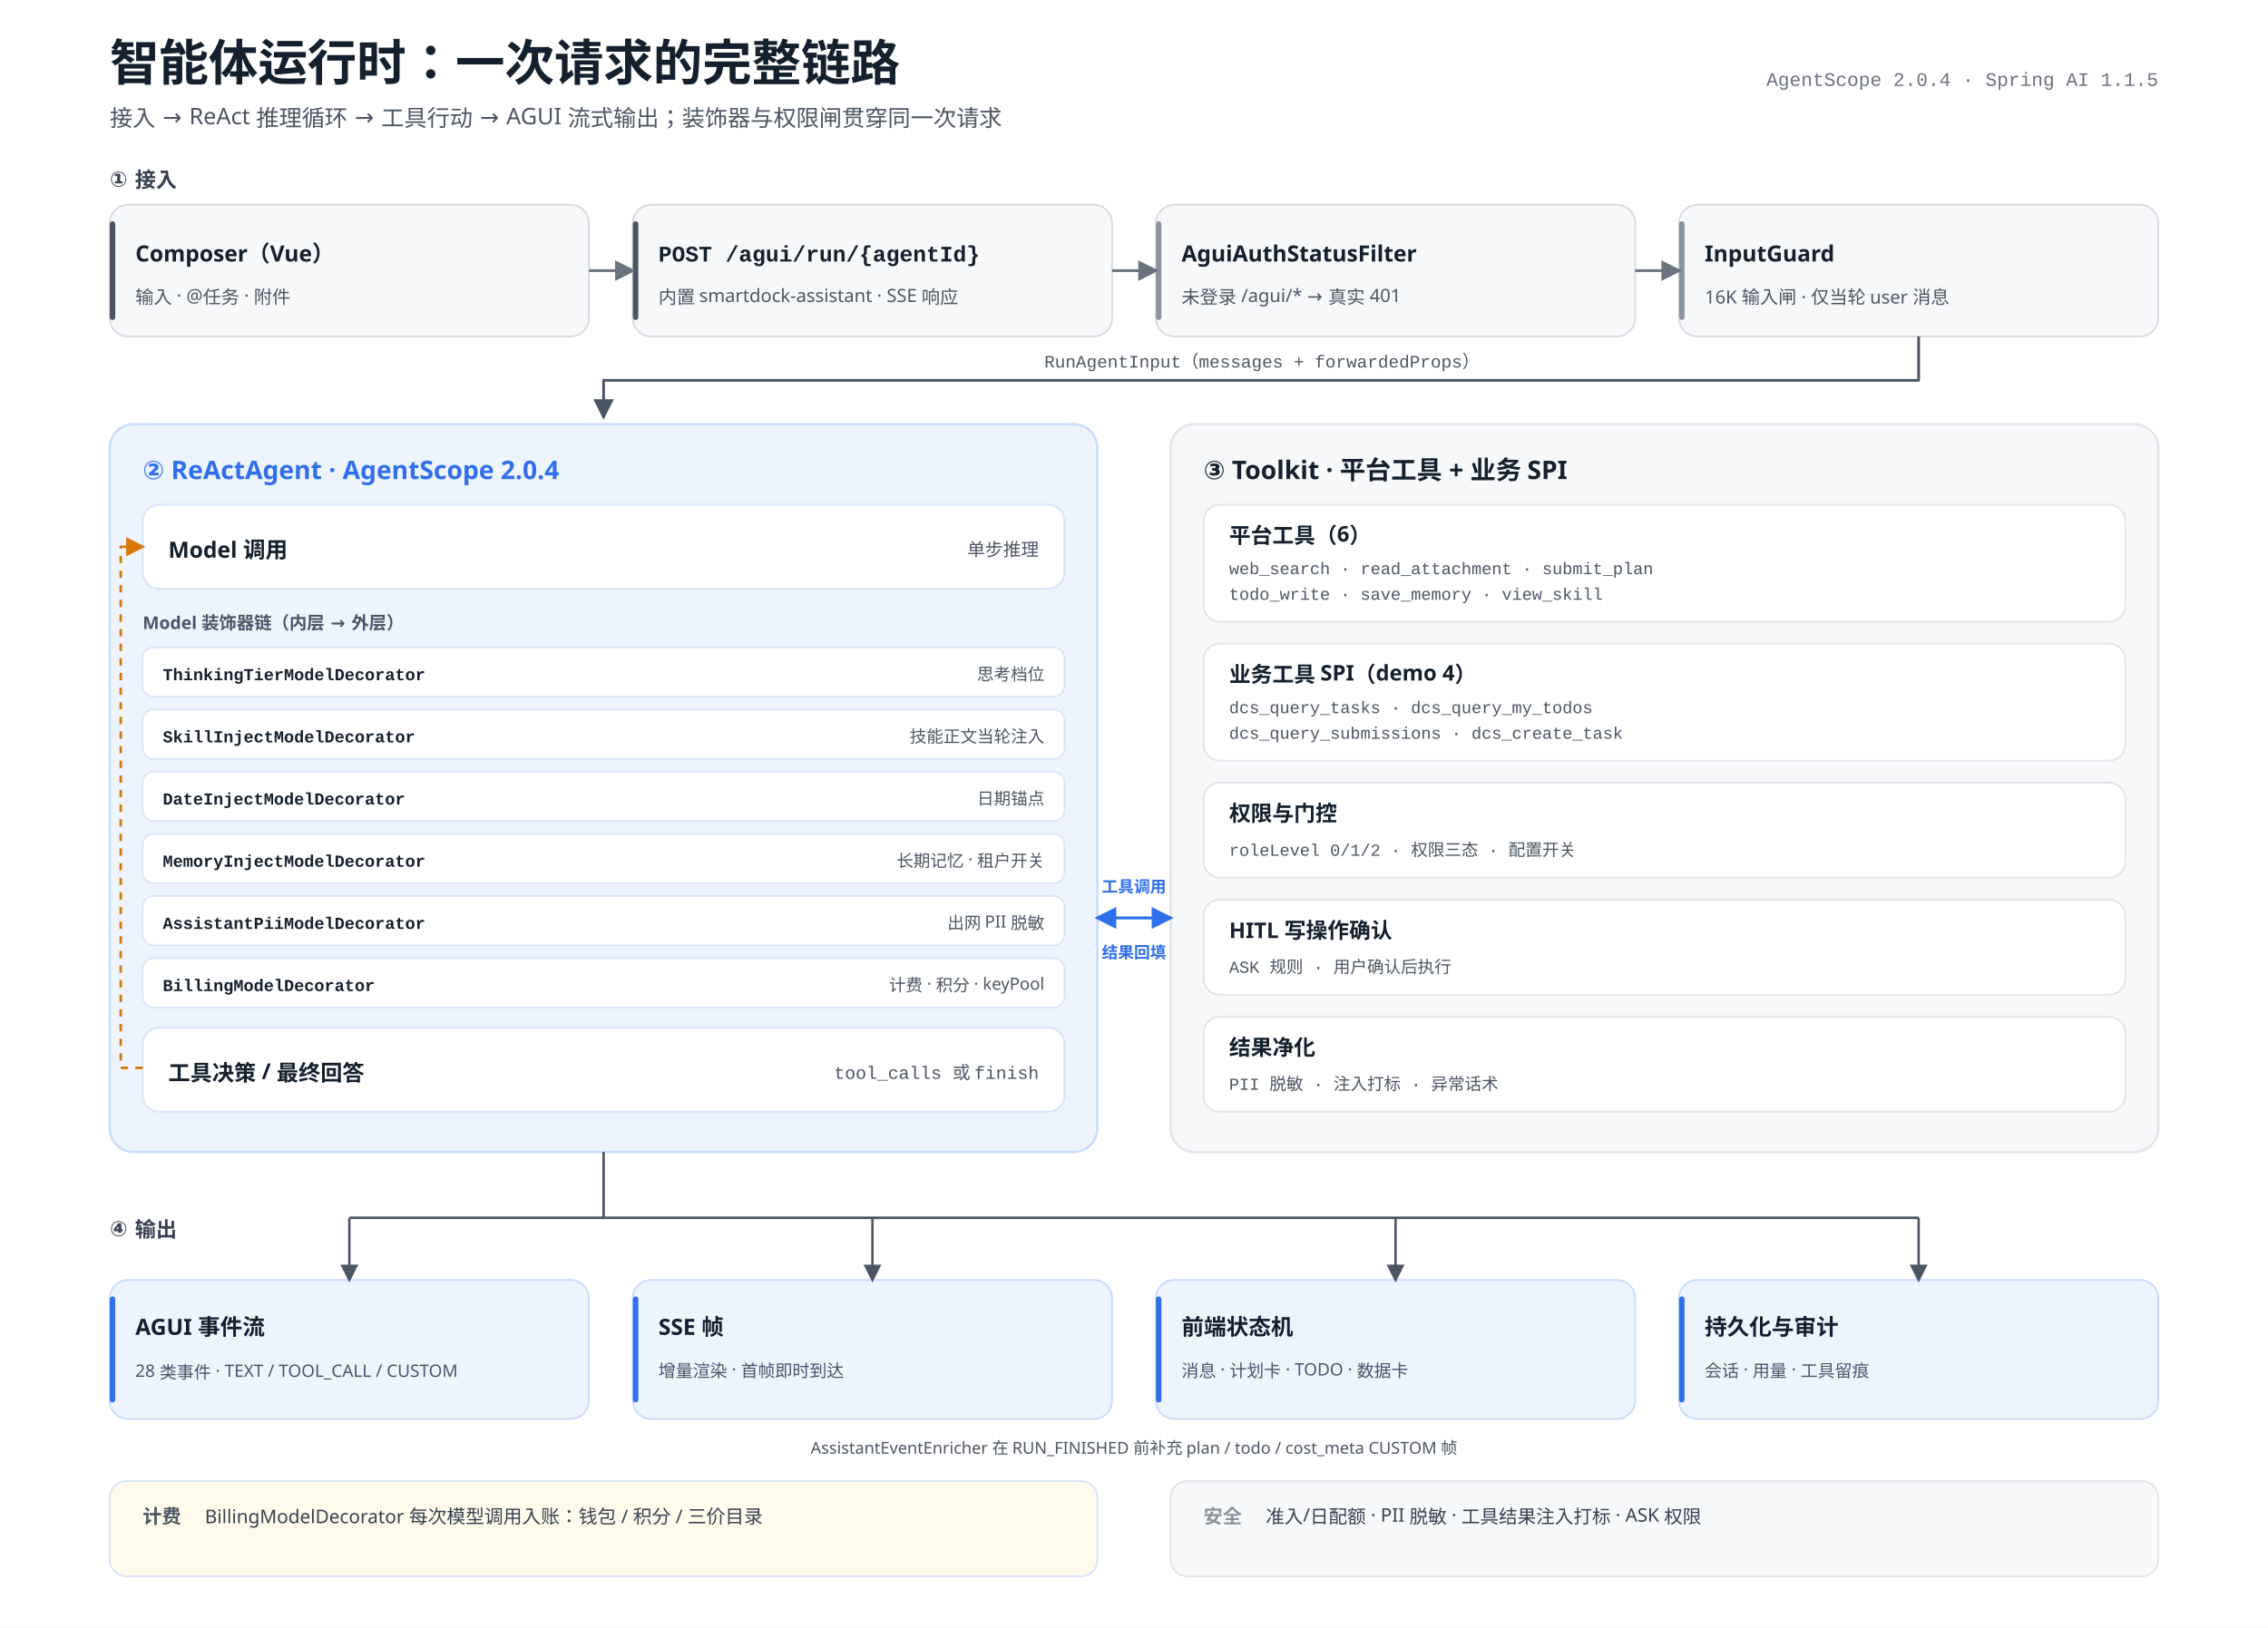
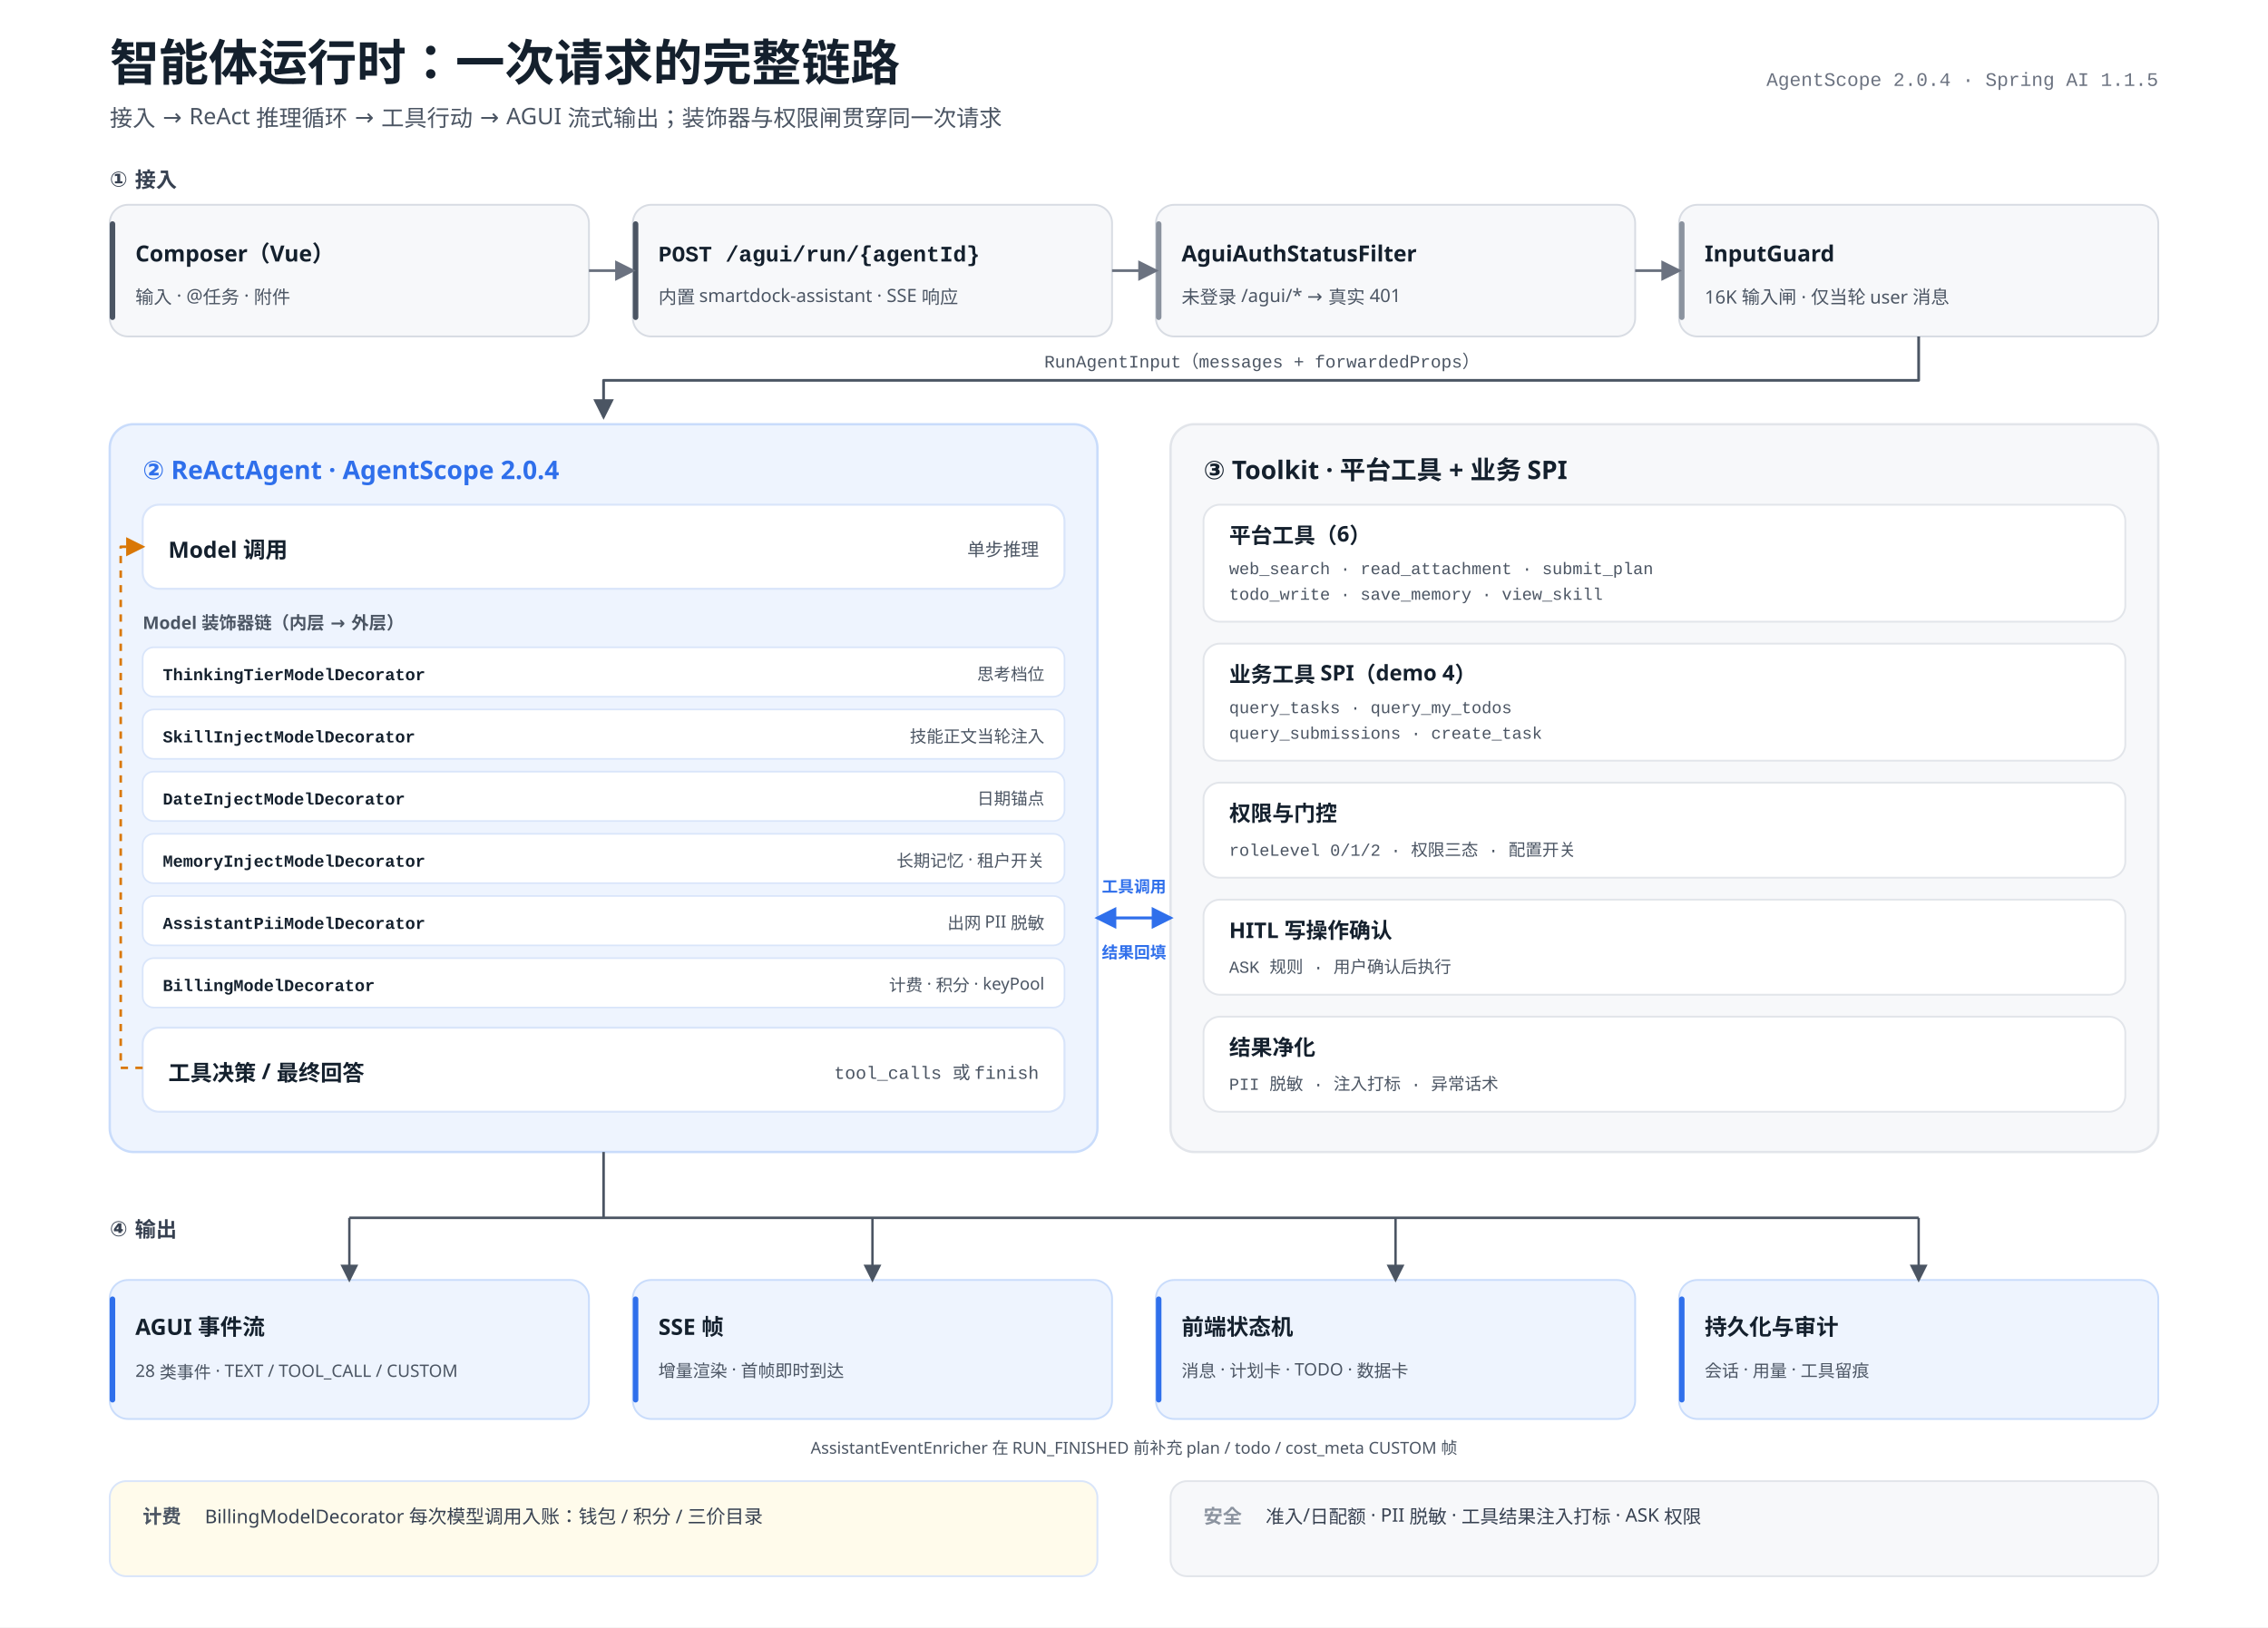
<svg xmlns="http://www.w3.org/2000/svg" width="1240" height="890" viewBox="0 0 1240 890" role="img" aria-label="智能体请求链路">
  <defs>
    <marker id="ar-94a3b8" viewBox="0 0 10 10" refX="8.6" refY="5" markerWidth="7.5" markerHeight="7.5" orient="auto-start-reverse">
      <path d="M 0 0 L 10 5 L 0 10 z" fill="#6b7280" />
    </marker>
    <marker id="ar-64748b" viewBox="0 0 10 10" refX="8.6" refY="5" markerWidth="7.5" markerHeight="7.5" orient="auto-start-reverse">
      <path d="M 0 0 L 10 5 L 0 10 z" fill="#4b5563" />
    </marker>
    <marker id="ar-475569" viewBox="0 0 10 10" refX="8.6" refY="5" markerWidth="7.5" markerHeight="7.5" orient="auto-start-reverse">
      <path d="M 0 0 L 10 5 L 0 10 z" fill="#374151" />
    </marker>
    <marker id="ar-0f766e" viewBox="0 0 10 10" refX="8.6" refY="5" markerWidth="7.5" markerHeight="7.5" orient="auto-start-reverse">
      <path d="M 0 0 L 10 5 L 0 10 z" fill="#0f766e" />
    </marker>
    <marker id="ar-0d9488" viewBox="0 0 10 10" refX="8.6" refY="5" markerWidth="7.5" markerHeight="7.5" orient="auto-start-reverse">
      <path d="M 0 0 L 10 5 L 0 10 z" fill="#0d9488" />
    </marker>
    <marker id="ar-d97706" viewBox="0 0 10 10" refX="8.6" refY="5" markerWidth="7.5" markerHeight="7.5" orient="auto-start-reverse">
      <path d="M 0 0 L 10 5 L 0 10 z" fill="#d97706" />
    </marker>
    <marker id="ar-b45309" viewBox="0 0 10 10" refX="8.6" refY="5" markerWidth="7.5" markerHeight="7.5" orient="auto-start-reverse">
      <path d="M 0 0 L 10 5 L 0 10 z" fill="#b45309" />
    </marker>
    <marker id="ar-1d4ed8" viewBox="0 0 10 10" refX="8.6" refY="5" markerWidth="7.5" markerHeight="7.5" orient="auto-start-reverse">
      <path d="M 0 0 L 10 5 L 0 10 z" fill="#2f6feb" />
    </marker>
    <marker id="ar-2563eb" viewBox="0 0 10 10" refX="8.6" refY="5" markerWidth="7.5" markerHeight="7.5" orient="auto-start-reverse">
      <path d="M 0 0 L 10 5 L 0 10 z" fill="#2f6feb" />
    </marker>
    <marker id="ar-6d28d9" viewBox="0 0 10 10" refX="8.6" refY="5" markerWidth="7.5" markerHeight="7.5" orient="auto-start-reverse">
      <path d="M 0 0 L 10 5 L 0 10 z" fill="#8b939f" />
    </marker>
    <marker id="ar-15803d" viewBox="0 0 10 10" refX="8.6" refY="5" markerWidth="7.5" markerHeight="7.5" orient="auto-start-reverse">
      <path d="M 0 0 L 10 5 L 0 10 z" fill="#8b939f" />
    </marker>
    <marker id="ar-cbd5e1" viewBox="0 0 10 10" refX="8.6" refY="5" markerWidth="7.5" markerHeight="7.5" orient="auto-start-reverse">
      <path d="M 0 0 L 10 5 L 0 10 z" fill="#d8dce3" />
    </marker>
    <marker id="ar-b91c1c" viewBox="0 0 10 10" refX="8.6" refY="5" markerWidth="7.5" markerHeight="7.5" orient="auto-start-reverse">
      <path d="M 0 0 L 10 5 L 0 10 z" fill="#b91c1c" />
    </marker>
    <pattern id="dots" width="24" height="24" patternUnits="userSpaceOnUse">
      <circle cx="1.2" cy="1.2" r="0.95" fill="#d8dce3" opacity="0.5" />
    </pattern>
    <filter id="soft" x="-12%" y="-12%" width="130%" height="135%">
      <feDropShadow dx="0" dy="2.5" stdDeviation="3.2" flood-color="#14202d" flood-opacity="0.09" />
    </filter>
  </defs>
  <rect x="0" y="0" width="1240" height="890" rx="0" fill="#ffffff" stroke="none" stroke-width="1.2" />
  <text x="60" y="44" font-family="'Noto Sans SC','Source Han Sans SC','PingFang SC','Microsoft YaHei','Hiragino Sans GB',sans-serif" font-size="27" fill="#14202d" font-weight="700" text-anchor="start">智能体运行时：一次请求的完整链路</text>
  <text x="60" y="69" font-family="'Noto Sans SC','Source Han Sans SC','PingFang SC','Microsoft YaHei','Hiragino Sans GB',sans-serif" font-size="12.5" fill="#4b5563" font-weight="400" text-anchor="start">接入 → ReAct 推理循环 → 工具行动 → AGUI 流式输出；装饰器与权限闸贯穿同一次请求</text>
  <text x="1180" y="47" font-family="'JetBrains Mono','SFMono-Regular',Consolas,'Liberation Mono','Courier New',monospace" font-size="10.5" fill="#6b7280" font-weight="400" text-anchor="end">AgentScope 2.0.4 · Spring AI 1.1.5</text>
  <text x="60" y="102" font-family="'Noto Sans SC','Source Han Sans SC','PingFang SC','Microsoft YaHei','Hiragino Sans GB',sans-serif" font-size="11.5" fill="#374151" font-weight="700" text-anchor="start">① 接入</text>
  <rect x="60" y="112" width="262" height="72" rx="10" fill="#f7f8fa" stroke="#d8dce3" stroke-width="1.0" />
  <rect x="60" y="121" width="3" height="54" rx="1.5" fill="#4b5563" stroke="none" stroke-width="1.2" />
  <text x="74" y="143" font-family="'Noto Sans SC','Source Han Sans SC','PingFang SC','Microsoft YaHei','Hiragino Sans GB',sans-serif" font-size="12.2" fill="#14202d" font-weight="600" text-anchor="start">Composer（Vue）</text>
  <text x="74" y="166" font-family="'Noto Sans SC','Source Han Sans SC','PingFang SC','Microsoft YaHei','Hiragino Sans GB',sans-serif" font-size="10.0" fill="#4b5563" font-weight="400" text-anchor="start">输入 · @任务 · 附件</text>
  <rect x="346" y="112" width="262" height="72" rx="10" fill="#f7f8fa" stroke="#d8dce3" stroke-width="1.0" />
  <rect x="346" y="121" width="3" height="54" rx="1.5" fill="#4b5563" stroke="none" stroke-width="1.2" />
  <text x="360" y="143" font-family="'JetBrains Mono','SFMono-Regular',Consolas,'Liberation Mono','Courier New',monospace" font-size="12.2" fill="#14202d" font-weight="600" text-anchor="start">POST /agui/run/{agentId}</text>
  <text x="360" y="166" font-family="'Noto Sans SC','Source Han Sans SC','PingFang SC','Microsoft YaHei','Hiragino Sans GB',sans-serif" font-size="10.0" fill="#4b5563" font-weight="400" text-anchor="start">内置 smartdock-assistant · SSE 响应</text>
  <rect x="632" y="112" width="262" height="72" rx="10" fill="#f7f8fa" stroke="#d8dce3" stroke-width="1.0" />
  <rect x="632" y="121" width="3" height="54" rx="1.5" fill="#8b939f" stroke="none" stroke-width="1.2" />
  <text x="646" y="143" font-family="'Noto Sans SC','Source Han Sans SC','PingFang SC','Microsoft YaHei','Hiragino Sans GB',sans-serif" font-size="12.2" fill="#14202d" font-weight="600" text-anchor="start">AguiAuthStatusFilter</text>
  <text x="646" y="166" font-family="'Noto Sans SC','Source Han Sans SC','PingFang SC','Microsoft YaHei','Hiragino Sans GB',sans-serif" font-size="10.0" fill="#4b5563" font-weight="400" text-anchor="start">未登录 /agui/* → 真实 401</text>
  <rect x="918" y="112" width="262" height="72" rx="10" fill="#f7f8fa" stroke="#d8dce3" stroke-width="1.0" />
  <rect x="918" y="121" width="3" height="54" rx="1.5" fill="#8b939f" stroke="none" stroke-width="1.2" />
  <text x="932" y="143" font-family="'Noto Sans SC','Source Han Sans SC','PingFang SC','Microsoft YaHei','Hiragino Sans GB',sans-serif" font-size="12.2" fill="#14202d" font-weight="600" text-anchor="start">InputGuard</text>
  <text x="932" y="166" font-family="'Noto Sans SC','Source Han Sans SC','PingFang SC','Microsoft YaHei','Hiragino Sans GB',sans-serif" font-size="10.0" fill="#4b5563" font-weight="400" text-anchor="start">16K 输入闸 · 仅当轮 user 消息</text>
  <line x1="322" y1="148" x2="346" y2="148" stroke="#6b7280" stroke-width="1.5" marker-end="url(#ar-94a3b8)" />
  <line x1="608" y1="148" x2="632" y2="148" stroke="#6b7280" stroke-width="1.5" marker-end="url(#ar-94a3b8)" />
  <line x1="894" y1="148" x2="918" y2="148" stroke="#6b7280" stroke-width="1.5" marker-end="url(#ar-94a3b8)" />
  <path d="M1049 184 L1049 208 L330 208 L330 228" fill="none" stroke="#4b5563" stroke-width="1.5" stroke-linejoin="round" marker-end="url(#ar-64748b)" />
  <text x="690" y="201" font-family="'JetBrains Mono','SFMono-Regular',Consolas,'Liberation Mono','Courier New',monospace" font-size="9.6" fill="#4b5563" font-weight="400" text-anchor="middle">RunAgentInput（messages + forwardedProps）</text>
  <rect x="60" y="232" width="540" height="398" rx="13" fill="#eef4fe" stroke="#c9dcfb" stroke-width="1.3" />
  <text x="78" y="262" font-family="'Noto Sans SC','Source Han Sans SC','PingFang SC','Microsoft YaHei','Hiragino Sans GB',sans-serif" font-size="14" fill="#2f6feb" font-weight="700" text-anchor="start">② ReActAgent · AgentScope 2.0.4</text>
  <rect x="78" y="276" width="504" height="46" rx="9" fill="#ffffff" stroke="#d9e5fa" stroke-width="1.1" />
  <text x="92" y="305" font-family="'Noto Sans SC','Source Han Sans SC','PingFang SC','Microsoft YaHei','Hiragino Sans GB',sans-serif" font-size="12.2" fill="#14202d" font-weight="600" text-anchor="start">Model 调用</text>
  <text x="568" y="304" font-family="'Noto Sans SC','Source Han Sans SC','PingFang SC','Microsoft YaHei','Hiragino Sans GB',sans-serif" font-size="9.8" fill="#4b5563" font-weight="400" text-anchor="end">单步推理</text>
  <text x="78" y="344" font-family="'Noto Sans SC','Source Han Sans SC','PingFang SC','Microsoft YaHei','Hiragino Sans GB',sans-serif" font-size="9.6" fill="#4b5563" font-weight="600" text-anchor="start">Model 装饰器链（内层 → 外层）</text>
  <rect x="78" y="354" width="504" height="27" rx="6" fill="#ffffff" stroke="#d9e5fa" stroke-width="0.9" />
  <text x="89" y="372" font-family="'JetBrains Mono','SFMono-Regular',Consolas,'Liberation Mono','Courier New',monospace" font-size="9.2" fill="#14202d" font-weight="600" text-anchor="start">ThinkingTierModelDecorator</text>
  <text x="571" y="372" font-family="'Noto Sans SC','Source Han Sans SC','PingFang SC','Microsoft YaHei','Hiragino Sans GB',sans-serif" font-size="9.2" fill="#4b5563" font-weight="400" text-anchor="end">思考档位</text>
  <rect x="78" y="388" width="504" height="27" rx="6" fill="#ffffff" stroke="#d9e5fa" stroke-width="0.9" />
  <text x="89" y="406" font-family="'JetBrains Mono','SFMono-Regular',Consolas,'Liberation Mono','Courier New',monospace" font-size="9.2" fill="#14202d" font-weight="600" text-anchor="start">SkillInjectModelDecorator</text>
  <text x="571" y="406" font-family="'Noto Sans SC','Source Han Sans SC','PingFang SC','Microsoft YaHei','Hiragino Sans GB',sans-serif" font-size="9.2" fill="#4b5563" font-weight="400" text-anchor="end">技能正文当轮注入</text>
  <rect x="78" y="422" width="504" height="27" rx="6" fill="#ffffff" stroke="#d9e5fa" stroke-width="0.9" />
  <text x="89" y="440" font-family="'JetBrains Mono','SFMono-Regular',Consolas,'Liberation Mono','Courier New',monospace" font-size="9.2" fill="#14202d" font-weight="600" text-anchor="start">DateInjectModelDecorator</text>
  <text x="571" y="440" font-family="'Noto Sans SC','Source Han Sans SC','PingFang SC','Microsoft YaHei','Hiragino Sans GB',sans-serif" font-size="9.2" fill="#4b5563" font-weight="400" text-anchor="end">日期锚点</text>
  <rect x="78" y="456" width="504" height="27" rx="6" fill="#ffffff" stroke="#d9e5fa" stroke-width="0.9" />
  <text x="89" y="474" font-family="'JetBrains Mono','SFMono-Regular',Consolas,'Liberation Mono','Courier New',monospace" font-size="9.2" fill="#14202d" font-weight="600" text-anchor="start">MemoryInjectModelDecorator</text>
  <text x="571" y="474" font-family="'Noto Sans SC','Source Han Sans SC','PingFang SC','Microsoft YaHei','Hiragino Sans GB',sans-serif" font-size="9.2" fill="#4b5563" font-weight="400" text-anchor="end">长期记忆 · 租户开关</text>
  <rect x="78" y="490" width="504" height="27" rx="6" fill="#ffffff" stroke="#d9e5fa" stroke-width="0.9" />
  <text x="89" y="508" font-family="'JetBrains Mono','SFMono-Regular',Consolas,'Liberation Mono','Courier New',monospace" font-size="9.2" fill="#14202d" font-weight="600" text-anchor="start">AssistantPiiModelDecorator</text>
  <text x="571" y="508" font-family="'Noto Sans SC','Source Han Sans SC','PingFang SC','Microsoft YaHei','Hiragino Sans GB',sans-serif" font-size="9.2" fill="#4b5563" font-weight="400" text-anchor="end">出网 PII 脱敏</text>
  <rect x="78" y="524" width="504" height="27" rx="6" fill="#ffffff" stroke="#d9e5fa" stroke-width="0.9" />
  <text x="89" y="542" font-family="'JetBrains Mono','SFMono-Regular',Consolas,'Liberation Mono','Courier New',monospace" font-size="9.2" fill="#14202d" font-weight="600" text-anchor="start">BillingModelDecorator</text>
  <text x="571" y="542" font-family="'Noto Sans SC','Source Han Sans SC','PingFang SC','Microsoft YaHei','Hiragino Sans GB',sans-serif" font-size="9.2" fill="#4b5563" font-weight="400" text-anchor="end">计费 · 积分 · keyPool</text>
  <rect x="78" y="562" width="504" height="46" rx="9" fill="#ffffff" stroke="#d9e5fa" stroke-width="1.1" />
  <text x="92" y="591" font-family="'Noto Sans SC','Source Han Sans SC','PingFang SC','Microsoft YaHei','Hiragino Sans GB',sans-serif" font-size="12.0" fill="#14202d" font-weight="600" text-anchor="start">工具决策 / 最终回答</text>
  <text x="568" y="590" font-family="'JetBrains Mono','SFMono-Regular',Consolas,'Liberation Mono','Courier New',monospace" font-size="9.8" fill="#4b5563" font-weight="400" text-anchor="end">tool_calls 或 finish</text>
  <path d="M78 584 L66 584 L66 299 L78 299" fill="none" stroke="#d97706" stroke-width="1.4" stroke-linejoin="round" stroke-dasharray="4 4" marker-end="url(#ar-d97706)" />
  <rect x="640" y="232" width="540" height="398" rx="13" fill="#f7f8fa" stroke="#e2e5ea" stroke-width="1.3" />
  <text x="658" y="262" font-family="'Noto Sans SC','Source Han Sans SC','PingFang SC','Microsoft YaHei','Hiragino Sans GB',sans-serif" font-size="14" fill="#14202d" font-weight="700" text-anchor="start">③ Toolkit · 平台工具 + 业务 SPI</text>
  <rect x="658" y="276" width="504" height="64" rx="9" fill="#ffffff" stroke="#e2e5ea" stroke-width="1.0" />
  <text x="672" y="297" font-family="'Noto Sans SC','Source Han Sans SC','PingFang SC','Microsoft YaHei','Hiragino Sans GB',sans-serif" font-size="11.8" fill="#14202d" font-weight="600" text-anchor="start">平台工具（6）</text>
  <text x="672" y="314" font-family="'JetBrains Mono','SFMono-Regular',Consolas,'Liberation Mono','Courier New',monospace" font-size="9.2" fill="#4b5563" font-weight="400" text-anchor="start">web_search · read_attachment · submit_plan</text>
  <text x="672" y="328" font-family="'JetBrains Mono','SFMono-Regular',Consolas,'Liberation Mono','Courier New',monospace" font-size="9.2" fill="#4b5563" font-weight="400" text-anchor="start">todo_write · save_memory · view_skill</text>
  <rect x="658" y="352" width="504" height="64" rx="9" fill="#ffffff" stroke="#e2e5ea" stroke-width="1.0" />
  <text x="672" y="373" font-family="'Noto Sans SC','Source Han Sans SC','PingFang SC','Microsoft YaHei','Hiragino Sans GB',sans-serif" font-size="11.8" fill="#14202d" font-weight="600" text-anchor="start">业务工具 SPI（demo 4）</text>
-   <text x="672" y="390" font-family="'JetBrains Mono','SFMono-Regular',Consolas,'Liberation Mono','Courier New',monospace" font-size="9.2" fill="#4b5563" font-weight="400" text-anchor="start">dcs_query_tasks · dcs_query_my_todos</text>
-   <text x="672" y="404" font-family="'JetBrains Mono','SFMono-Regular',Consolas,'Liberation Mono','Courier New',monospace" font-size="9.2" fill="#4b5563" font-weight="400" text-anchor="start">dcs_query_submissions · dcs_create_task</text>
+   <text x="672" y="390" font-family="'JetBrains Mono','SFMono-Regular',Consolas,'Liberation Mono','Courier New',monospace" font-size="9.2" fill="#4b5563" font-weight="400" text-anchor="start">query_tasks · query_my_todos</text>
+   <text x="672" y="404" font-family="'JetBrains Mono','SFMono-Regular',Consolas,'Liberation Mono','Courier New',monospace" font-size="9.2" fill="#4b5563" font-weight="400" text-anchor="start">query_submissions · create_task</text>
  <rect x="658" y="428" width="504" height="52" rx="9" fill="#ffffff" stroke="#e2e5ea" stroke-width="1.0" />
  <text x="672" y="449" font-family="'Noto Sans SC','Source Han Sans SC','PingFang SC','Microsoft YaHei','Hiragino Sans GB',sans-serif" font-size="11.8" fill="#14202d" font-weight="600" text-anchor="start">权限与门控</text>
  <text x="672" y="468" font-family="'JetBrains Mono','SFMono-Regular',Consolas,'Liberation Mono','Courier New',monospace" font-size="9.2" fill="#4b5563" font-weight="400" text-anchor="start">roleLevel 0/1/2 · 权限三态 · 配置开关</text>
  <rect x="658" y="492" width="504" height="52" rx="9" fill="#ffffff" stroke="#e2e5ea" stroke-width="1.0" />
  <text x="672" y="513" font-family="'Noto Sans SC','Source Han Sans SC','PingFang SC','Microsoft YaHei','Hiragino Sans GB',sans-serif" font-size="11.8" fill="#14202d" font-weight="600" text-anchor="start">HITL 写操作确认</text>
  <text x="672" y="532" font-family="'JetBrains Mono','SFMono-Regular',Consolas,'Liberation Mono','Courier New',monospace" font-size="9.2" fill="#4b5563" font-weight="400" text-anchor="start">ASK 规则 · 用户确认后执行</text>
  <rect x="658" y="556" width="504" height="52" rx="9" fill="#ffffff" stroke="#e2e5ea" stroke-width="1.0" />
  <text x="672" y="577" font-family="'Noto Sans SC','Source Han Sans SC','PingFang SC','Microsoft YaHei','Hiragino Sans GB',sans-serif" font-size="11.8" fill="#14202d" font-weight="600" text-anchor="start">结果净化</text>
  <text x="672" y="596" font-family="'JetBrains Mono','SFMono-Regular',Consolas,'Liberation Mono','Courier New',monospace" font-size="9.2" fill="#4b5563" font-weight="400" text-anchor="start">PII 脱敏 · 注入打标 · 异常话术</text>
  <line x1="600" y1="502" x2="640" y2="502" stroke="#2f6feb" stroke-width="1.6" marker-end="url(#ar-2563eb)" marker-start="url(#ar-2563eb)" />
  <text x="620" y="488" font-family="'Noto Sans SC','Source Han Sans SC','PingFang SC','Microsoft YaHei','Hiragino Sans GB',sans-serif" font-size="8.8" fill="#2f6feb" font-weight="600" text-anchor="middle">工具调用</text>
  <text x="620" y="524" font-family="'Noto Sans SC','Source Han Sans SC','PingFang SC','Microsoft YaHei','Hiragino Sans GB',sans-serif" font-size="8.8" fill="#2f6feb" font-weight="600" text-anchor="middle">结果回填</text>
  <text x="60" y="676" font-family="'Noto Sans SC','Source Han Sans SC','PingFang SC','Microsoft YaHei','Hiragino Sans GB',sans-serif" font-size="11.5" fill="#374151" font-weight="700" text-anchor="start">④ 输出</text>
  <path d="M330 630 L330 666 M191 666 L1049 666" fill="none" stroke="#4b5563" stroke-width="1.4" stroke-linejoin="round" />
  <rect x="60" y="700" width="262" height="76" rx="10" fill="#eef4fe" stroke="#c9dcfb" stroke-width="1.0" />
  <rect x="60" y="709" width="3" height="58" rx="1.5" fill="#2f6feb" stroke="none" stroke-width="1.2" />
  <text x="74" y="730" font-family="'Noto Sans SC','Source Han Sans SC','PingFang SC','Microsoft YaHei','Hiragino Sans GB',sans-serif" font-size="12.2" fill="#14202d" font-weight="600" text-anchor="start">AGUI 事件流</text>
  <text x="74" y="753" font-family="'Noto Sans SC','Source Han Sans SC','PingFang SC','Microsoft YaHei','Hiragino Sans GB',sans-serif" font-size="9.4" fill="#4b5563" font-weight="400" text-anchor="start">28 类事件 · TEXT / TOOL_CALL / CUSTOM</text>
  <line x1="191" y1="666" x2="191" y2="700" stroke="#4b5563" stroke-width="1.3" marker-end="url(#ar-64748b)" />
  <rect x="346" y="700" width="262" height="76" rx="10" fill="#eef4fe" stroke="#c9dcfb" stroke-width="1.0" />
  <rect x="346" y="709" width="3" height="58" rx="1.5" fill="#2f6feb" stroke="none" stroke-width="1.2" />
  <text x="360" y="730" font-family="'Noto Sans SC','Source Han Sans SC','PingFang SC','Microsoft YaHei','Hiragino Sans GB',sans-serif" font-size="12.2" fill="#14202d" font-weight="600" text-anchor="start">SSE 帧</text>
  <text x="360" y="753" font-family="'Noto Sans SC','Source Han Sans SC','PingFang SC','Microsoft YaHei','Hiragino Sans GB',sans-serif" font-size="9.4" fill="#4b5563" font-weight="400" text-anchor="start">增量渲染 · 首帧即时到达</text>
  <line x1="477" y1="666" x2="477" y2="700" stroke="#4b5563" stroke-width="1.3" marker-end="url(#ar-64748b)" />
  <rect x="632" y="700" width="262" height="76" rx="10" fill="#eef4fe" stroke="#c9dcfb" stroke-width="1.0" />
  <rect x="632" y="709" width="3" height="58" rx="1.5" fill="#2f6feb" stroke="none" stroke-width="1.2" />
  <text x="646" y="730" font-family="'Noto Sans SC','Source Han Sans SC','PingFang SC','Microsoft YaHei','Hiragino Sans GB',sans-serif" font-size="12.2" fill="#14202d" font-weight="600" text-anchor="start">前端状态机</text>
  <text x="646" y="753" font-family="'Noto Sans SC','Source Han Sans SC','PingFang SC','Microsoft YaHei','Hiragino Sans GB',sans-serif" font-size="9.4" fill="#4b5563" font-weight="400" text-anchor="start">消息 · 计划卡 · TODO · 数据卡</text>
  <line x1="763" y1="666" x2="763" y2="700" stroke="#4b5563" stroke-width="1.3" marker-end="url(#ar-64748b)" />
  <rect x="918" y="700" width="262" height="76" rx="10" fill="#eef4fe" stroke="#c9dcfb" stroke-width="1.0" />
  <rect x="918" y="709" width="3" height="58" rx="1.5" fill="#2f6feb" stroke="none" stroke-width="1.2" />
  <text x="932" y="730" font-family="'Noto Sans SC','Source Han Sans SC','PingFang SC','Microsoft YaHei','Hiragino Sans GB',sans-serif" font-size="12.2" fill="#14202d" font-weight="600" text-anchor="start">持久化与审计</text>
  <text x="932" y="753" font-family="'Noto Sans SC','Source Han Sans SC','PingFang SC','Microsoft YaHei','Hiragino Sans GB',sans-serif" font-size="9.4" fill="#4b5563" font-weight="400" text-anchor="start">会话 · 用量 · 工具留痕</text>
  <line x1="1049" y1="666" x2="1049" y2="700" stroke="#4b5563" stroke-width="1.3" marker-end="url(#ar-64748b)" />
  <rect x="60" y="810" width="540" height="52" rx="9" fill="#fffbeb" stroke="#d9e5fa" stroke-width="1.0" />
  <text x="78" y="833" font-family="'Noto Sans SC','Source Han Sans SC','PingFang SC','Microsoft YaHei','Hiragino Sans GB',sans-serif" font-size="10.5" fill="#4b5563" font-weight="700" text-anchor="start">计费</text>
  <text x="112" y="833" font-family="'Noto Sans SC','Source Han Sans SC','PingFang SC','Microsoft YaHei','Hiragino Sans GB',sans-serif" font-size="10.3" fill="#374151" font-weight="400" text-anchor="start">BillingModelDecorator 每次模型调用入账：钱包 / 积分 / 三价目录</text>
  <rect x="640" y="810" width="540" height="52" rx="9" fill="#f7f8fa" stroke="#e2e5ea" stroke-width="1.0" />
  <text x="658" y="833" font-family="'Noto Sans SC','Source Han Sans SC','PingFang SC','Microsoft YaHei','Hiragino Sans GB',sans-serif" font-size="10.5" fill="#8b939f" font-weight="700" text-anchor="start">安全</text>
  <text x="692" y="833" font-family="'Noto Sans SC','Source Han Sans SC','PingFang SC','Microsoft YaHei','Hiragino Sans GB',sans-serif" font-size="10.2" fill="#374151" font-weight="400" text-anchor="start">准入/日配额 · PII 脱敏 · 工具结果注入打标 · ASK 权限</text>
  <text x="620" y="795" font-family="'Noto Sans SC','Source Han Sans SC','PingFang SC','Microsoft YaHei','Hiragino Sans GB',sans-serif" font-size="9.0" fill="#4b5563" font-weight="400" text-anchor="middle">AssistantEventEnricher 在 RUN_FINISHED 前补充 plan / todo / cost_meta CUSTOM 帧</text>
</svg>
